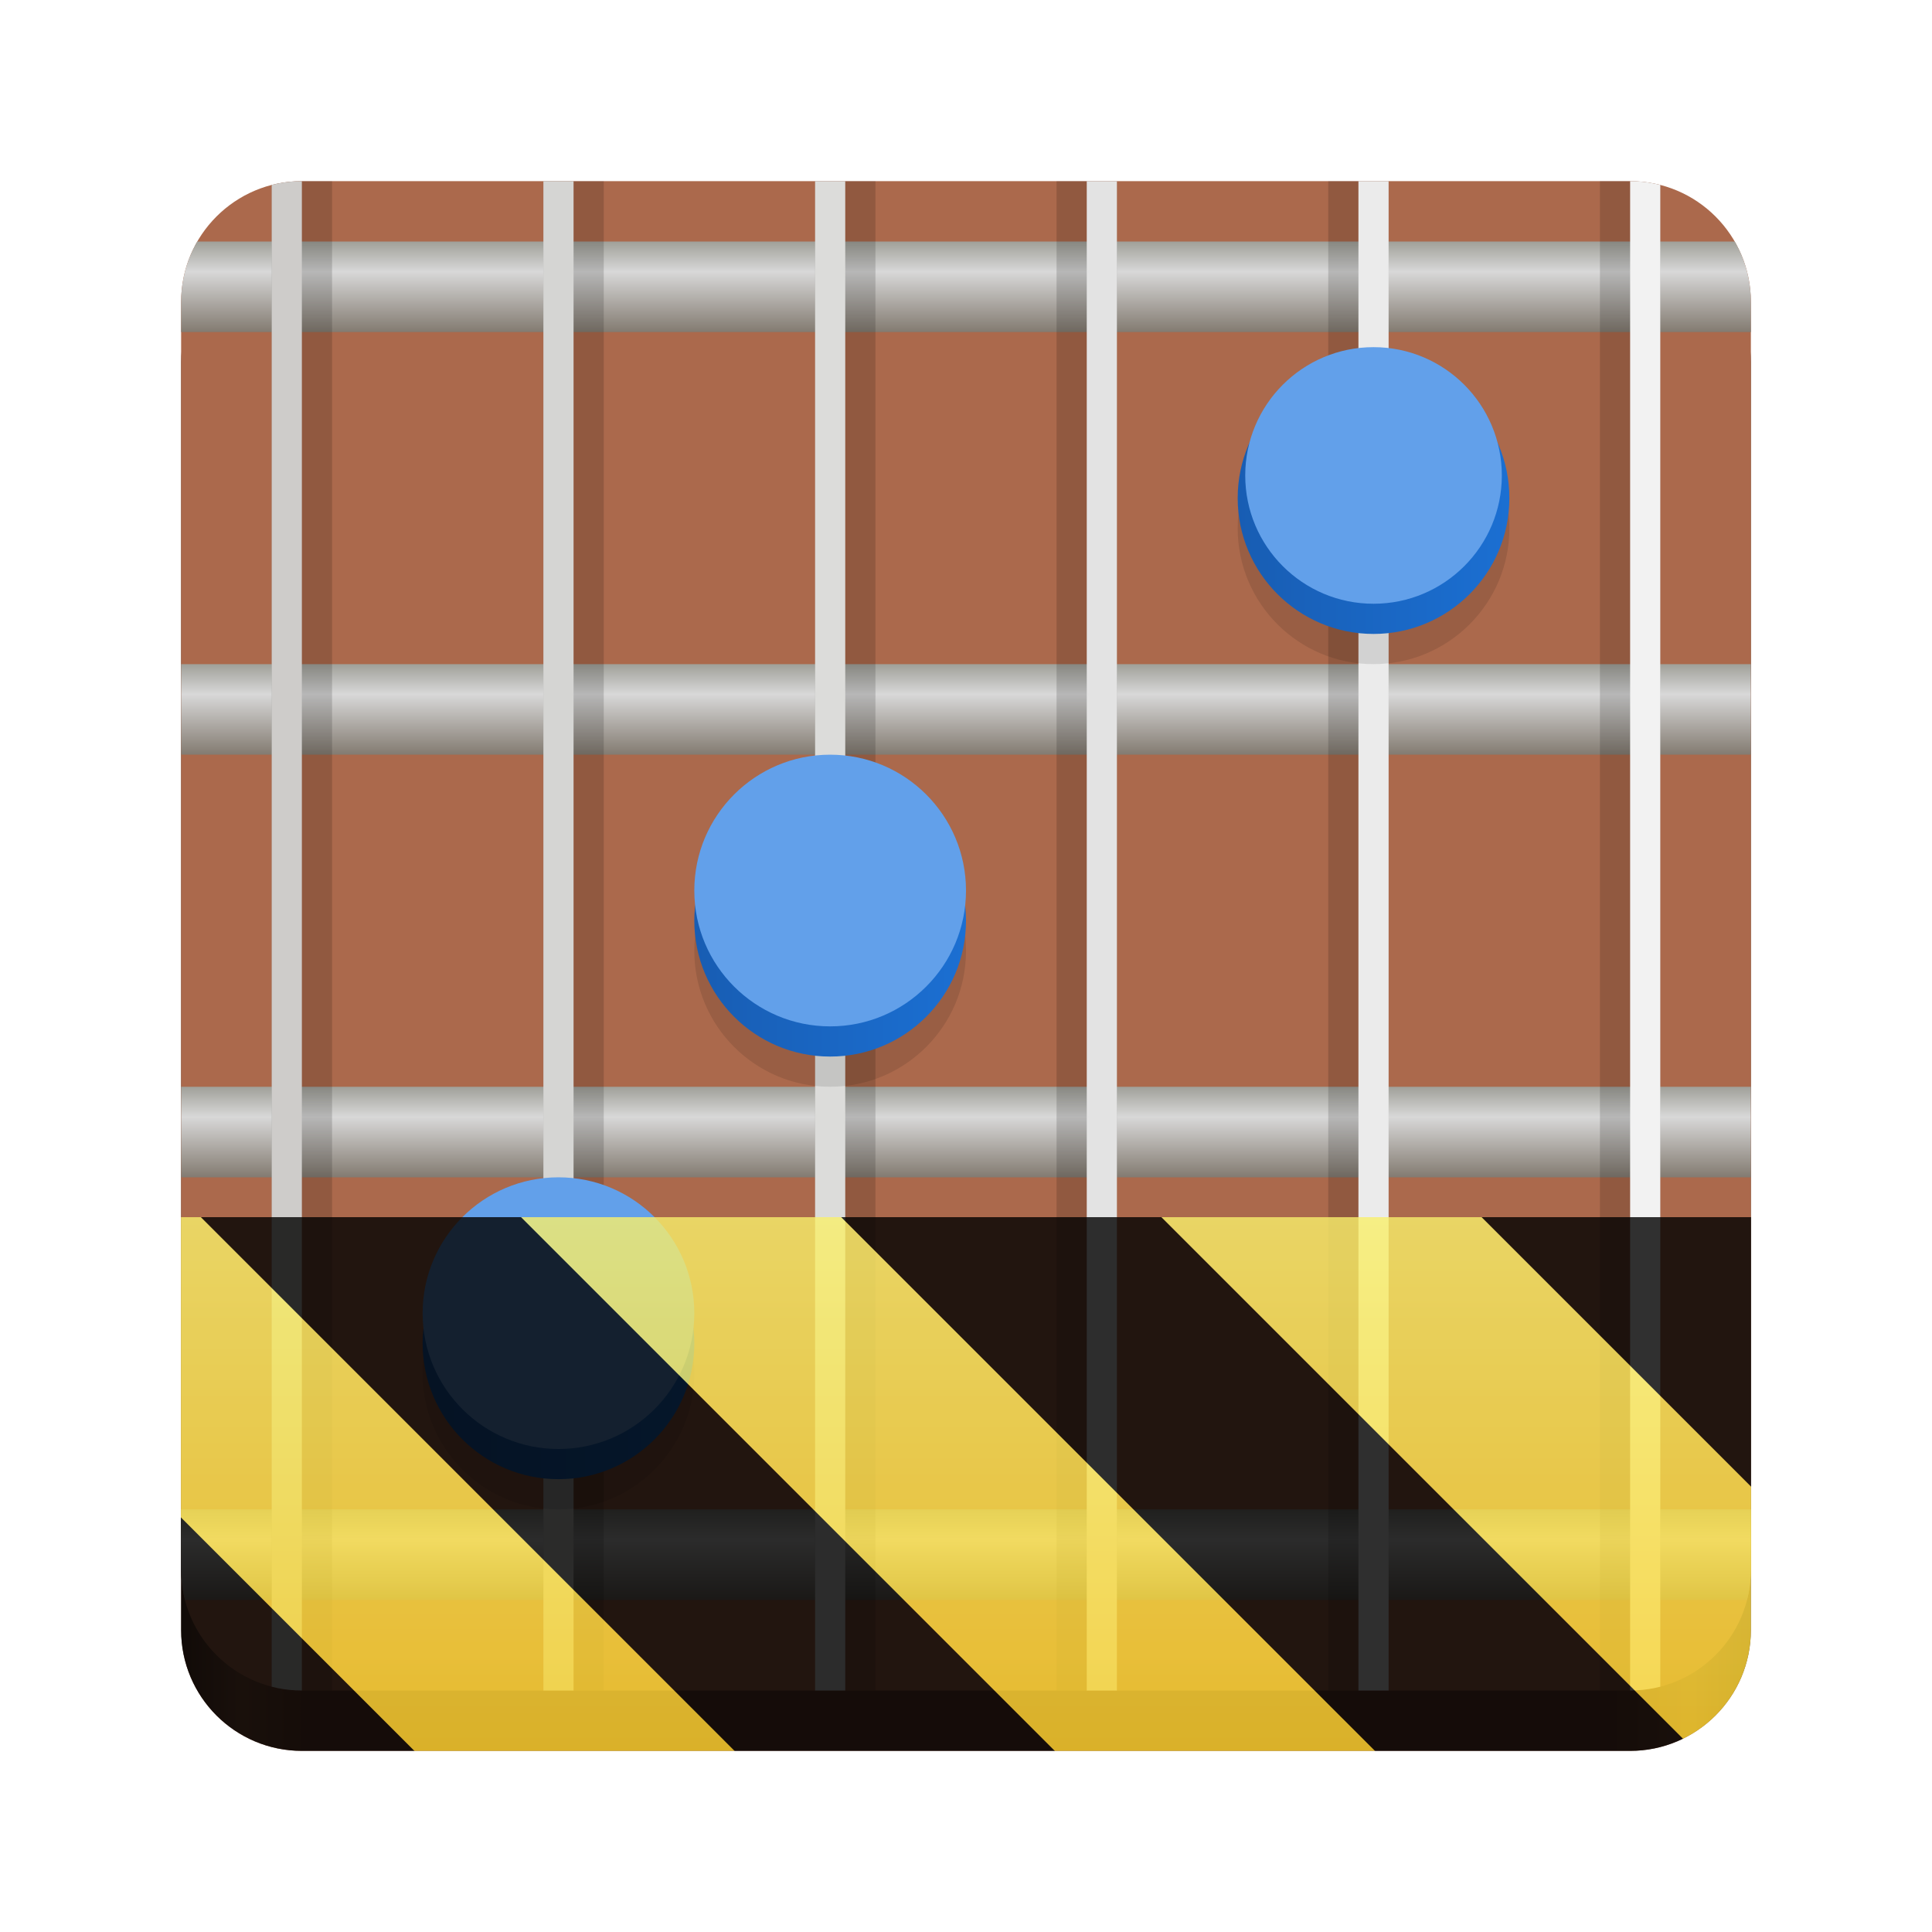
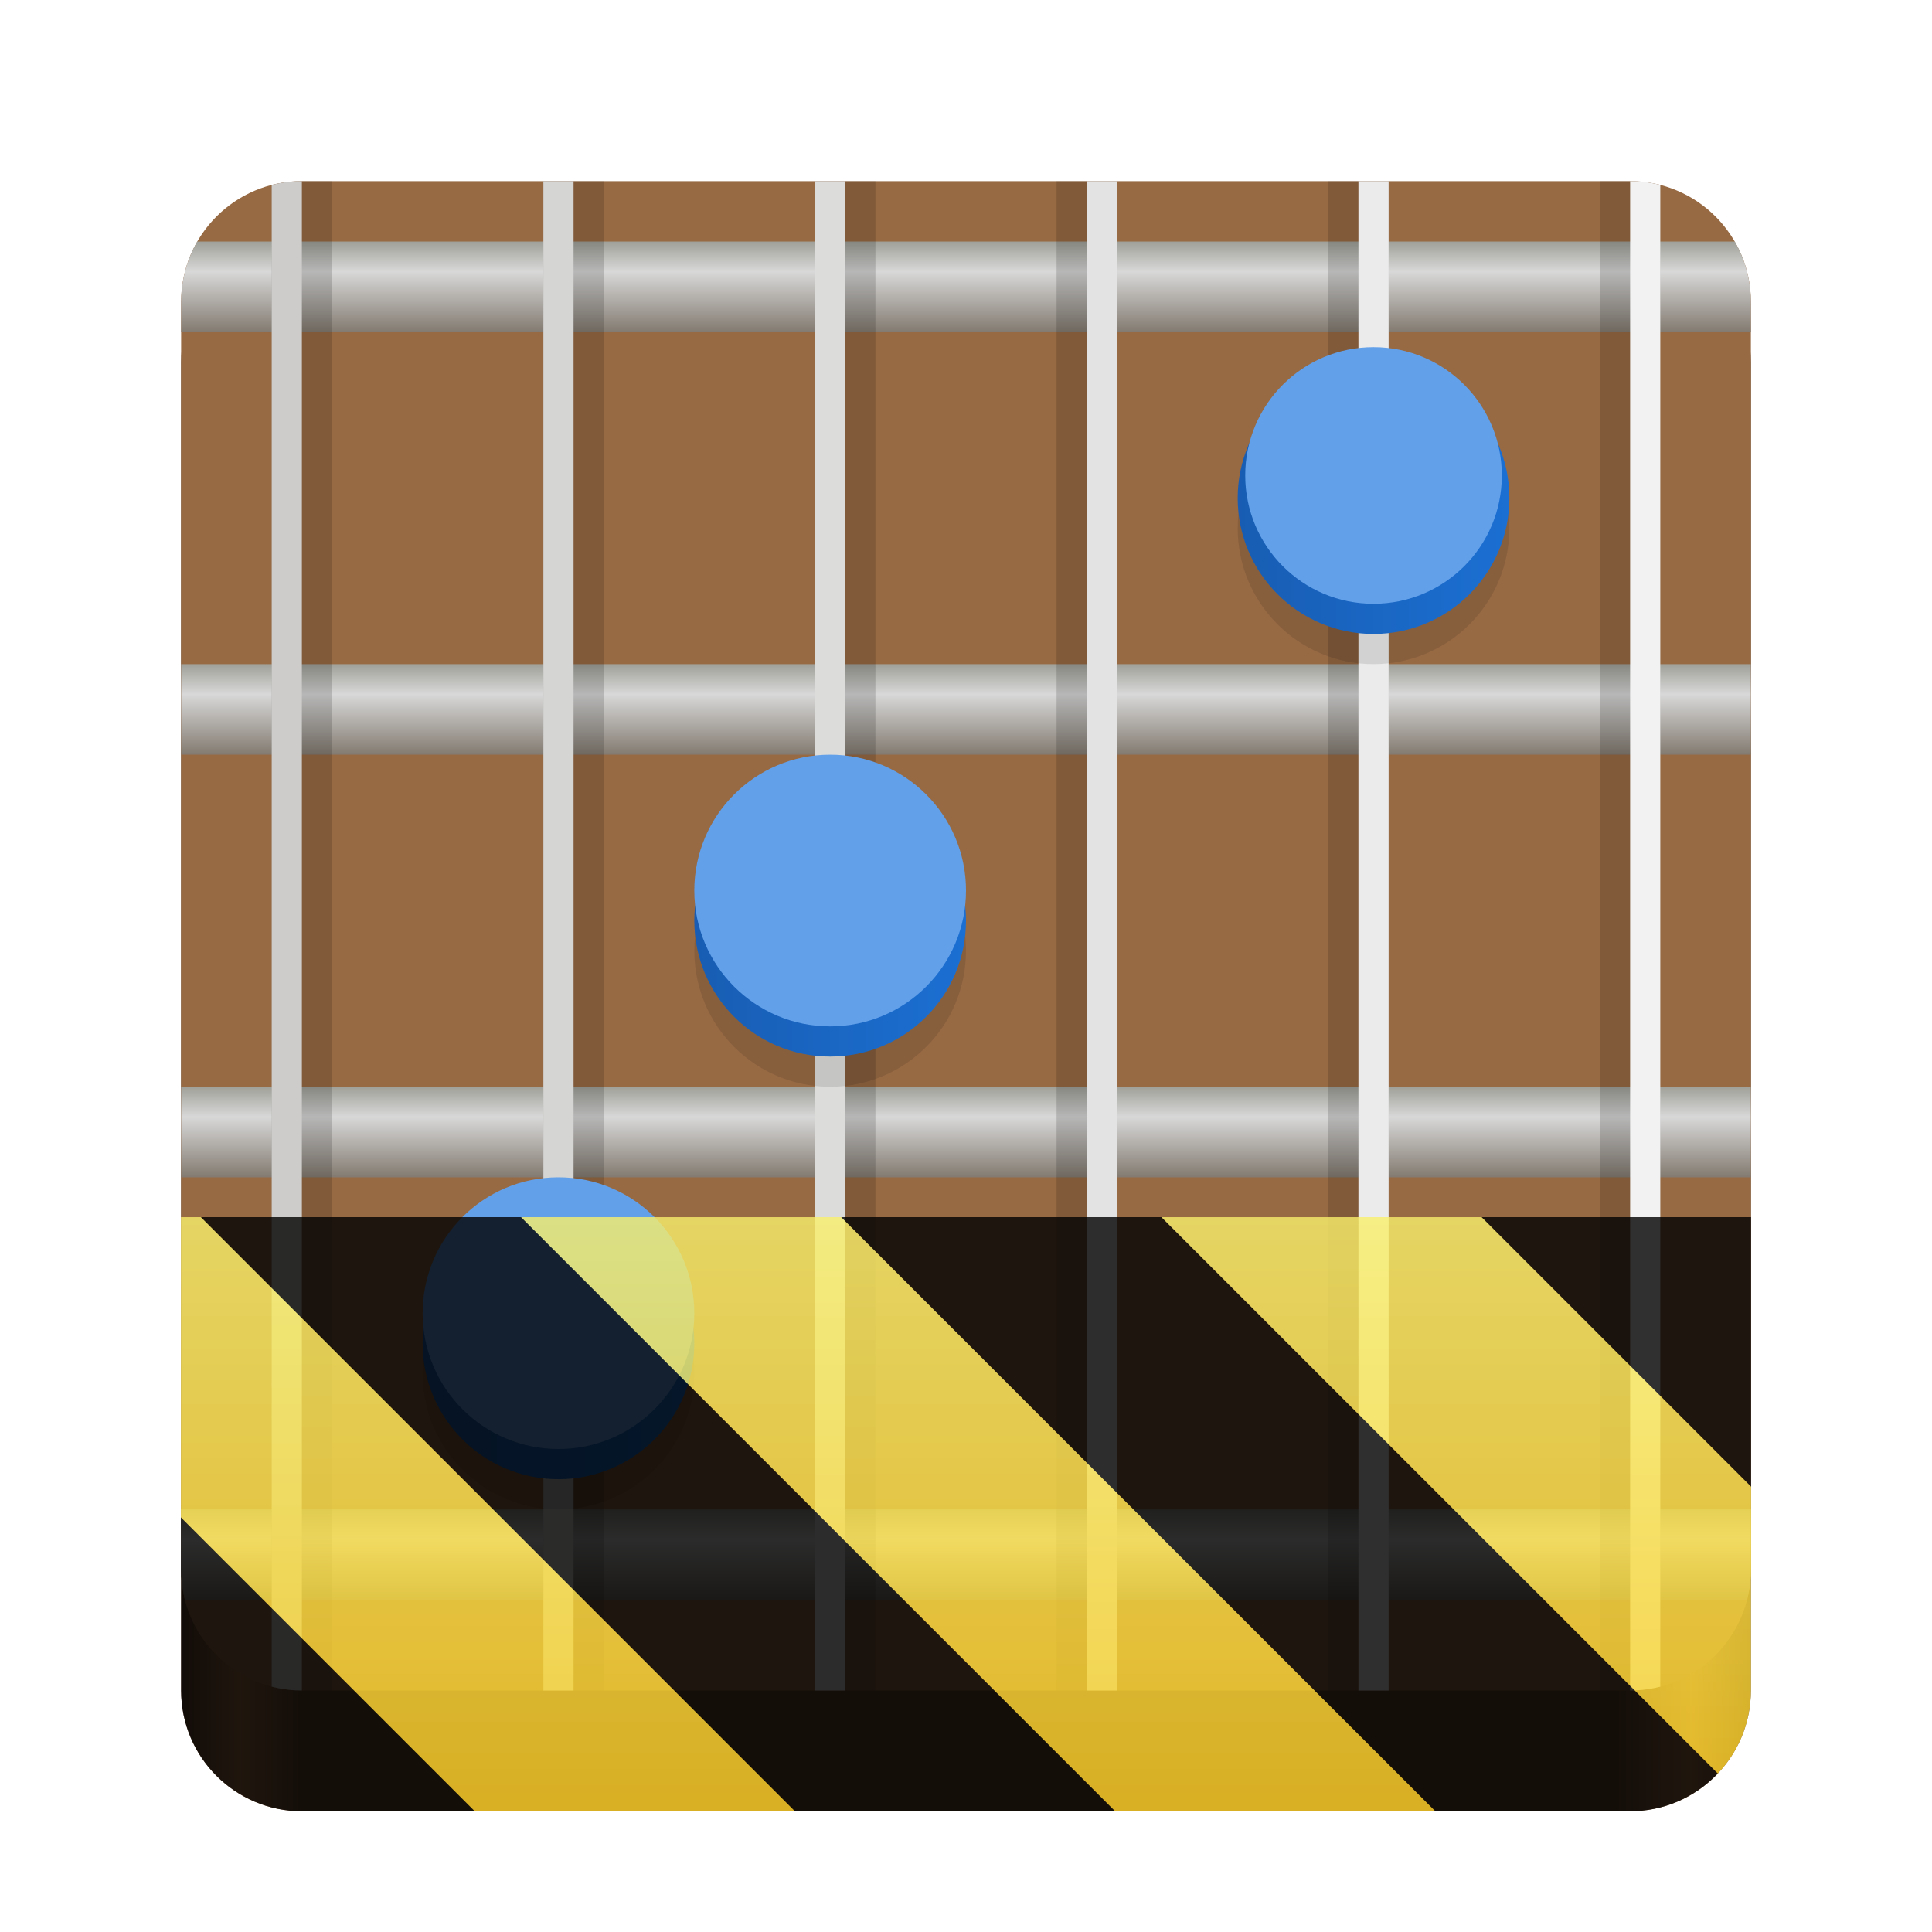
<svg xmlns="http://www.w3.org/2000/svg" xmlns:xlink="http://www.w3.org/1999/xlink" height="128px" viewBox="0 0 128 128" width="128px">
-   <linearGradient id="a" gradientUnits="userSpaceOnUse" x1="12" x2="116" y1="100" y2="100">
-     <stop offset="0" stop-color="#553526" />
-     <stop offset="0.038" stop-color="#7e5039" />
-     <stop offset="0.077" stop-color="#6b3e2b" />
-     <stop offset="0.913" stop-color="#6b3e2b" />
-     <stop offset="0.962" stop-color="#7e5039" />
-     <stop offset="1" stop-color="#553526" />
+   <filter id="a" height="100%" width="100%" x="0%" y="0%">
+     <feColorMatrix color-interpolation-filters="sRGB" values="0 0 0 0 1 0 0 0 0 1 0 0 0 0 1 0 0 0 1 0" />
+   </filter>
+   <linearGradient id="b" gradientTransform="matrix(1 0 0 1.04 0 -179.52)" gradientUnits="userSpaceOnUse" x1="12" x2="116" y1="272" y2="272">
+     <stop offset="0" stop-color="#583b26" />
+     <stop offset="0.038" stop-color="#9c6c44" />
+     <stop offset="0.077" stop-color="#63452c" />
+     <stop offset="0.913" stop-color="#63452c" />
+     <stop offset="0.962" stop-color="#9c6c44" />
+     <stop offset="1" stop-color="#583b26" />
  </linearGradient>
-   <clipPath id="b">
+   <clipPath id="c">
    <path d="m 12 16 h 104 v 6 h -104 z m 0 0" />
  </clipPath>
-   <clipPath id="c">
-     <path d="m 20 12 h 88 c 4.418 0 8 3.582 8 8 v 84 c 0 4.418 -3.582 8 -8 8 h -88 c -4.418 0 -8 -3.582 -8 -8 v -84 c 0 -4.418 3.582 -8 8 -8 z m 0 0" />
-   </clipPath>
-   <linearGradient id="d" gradientUnits="userSpaceOnUse">
+   <clipPath id="d">
+     <path d="m 20 12 h 88 c 4.418 0 8 3.582 8 8 v 84 c 0 4.418 -3.582 8 -8 8 h -88 c -4.418 0 -8 -3.582 -8 -8 v -84 c 0 -4.418 3.582 -8 8 -8 z m 0 0" />
+   </clipPath>
+   <linearGradient id="e" gradientUnits="userSpaceOnUse">
    <stop offset="0" stop-color="#837b71" />
    <stop offset="0.667" stop-color="#d8d8d8" />
    <stop offset="1" stop-color="#a0a099" />
  </linearGradient>
-   <linearGradient id="e" gradientTransform="matrix(1 0 0 1.5 0 -269)" x1="64" x2="64" xlink:href="#d" y1="194" y2="190" />
-   <clipPath id="f">
+   <linearGradient id="f" gradientTransform="matrix(1 0 0 1.5 0 -269)" x1="64" x2="64" xlink:href="#e" y1="194" y2="190" />
+   <clipPath id="g">
    <path d="m 12 44 h 104 v 6 h -104 z m 0 0" />
  </clipPath>
-   <clipPath id="g">
-     <path d="m 20 12 h 88 c 4.418 0 8 3.582 8 8 v 84 c 0 4.418 -3.582 8 -8 8 h -88 c -4.418 0 -8 -3.582 -8 -8 v -84 c 0 -4.418 3.582 -8 8 -8 z m 0 0" />
-   </clipPath>
-   <linearGradient id="h" gradientTransform="matrix(1 0 0 1.5 0 -283)" x1="64" x2="64" xlink:href="#d" y1="222" y2="218" />
-   <clipPath id="i">
+   <clipPath id="h">
+     <path d="m 20 12 h 88 c 4.418 0 8 3.582 8 8 v 84 c 0 4.418 -3.582 8 -8 8 h -88 c -4.418 0 -8 -3.582 -8 -8 v -84 c 0 -4.418 3.582 -8 8 -8 z m 0 0" />
+   </clipPath>
+   <linearGradient id="i" gradientTransform="matrix(1 0 0 1.5 0 -283)" x1="64" x2="64" xlink:href="#e" y1="222" y2="218" />
+   <clipPath id="j">
    <path d="m 12 72 h 104 v 6 h -104 z m 0 0" />
  </clipPath>
-   <clipPath id="j">
-     <path d="m 20 12 h 88 c 4.418 0 8 3.582 8 8 v 84 c 0 4.418 -3.582 8 -8 8 h -88 c -4.418 0 -8 -3.582 -8 -8 v -84 c 0 -4.418 3.582 -8 8 -8 z m 0 0" />
-   </clipPath>
-   <linearGradient id="k" gradientTransform="matrix(1 0 0 1.5 0 -297)" x1="64" x2="64" xlink:href="#d" y1="250" y2="246" />
-   <clipPath id="l">
+   <clipPath id="k">
+     <path d="m 20 12 h 88 c 4.418 0 8 3.582 8 8 v 84 c 0 4.418 -3.582 8 -8 8 h -88 c -4.418 0 -8 -3.582 -8 -8 v -84 c 0 -4.418 3.582 -8 8 -8 z m 0 0" />
+   </clipPath>
+   <linearGradient id="l" gradientTransform="matrix(1 0 0 1.5 0 -297)" x1="64" x2="64" xlink:href="#e" y1="250" y2="246" />
+   <clipPath id="m">
    <path d="m 12 100 h 104 v 6 h -104 z m 0 0" />
  </clipPath>
-   <clipPath id="m">
-     <path d="m 20 12 h 88 c 4.418 0 8 3.582 8 8 v 84 c 0 4.418 -3.582 8 -8 8 h -88 c -4.418 0 -8 -3.582 -8 -8 v -84 c 0 -4.418 3.582 -8 8 -8 z m 0 0" />
-   </clipPath>
-   <linearGradient id="n" gradientTransform="matrix(1 0 0 1.5 0 -311)" x1="64" x2="64" xlink:href="#d" y1="278" y2="274" />
-   <clipPath id="o">
+   <clipPath id="n">
+     <path d="m 20 12 h 88 c 4.418 0 8 3.582 8 8 v 84 c 0 4.418 -3.582 8 -8 8 h -88 c -4.418 0 -8 -3.582 -8 -8 v -84 c 0 -4.418 3.582 -8 8 -8 z m 0 0" />
+   </clipPath>
+   <linearGradient id="o" gradientTransform="matrix(1 0 0 1.5 0 -311)" x1="64" x2="64" xlink:href="#e" y1="278" y2="274" />
+   <clipPath id="p">
    <path d="m 54 12 h 4 v 100 h -4 z m 0 0" />
  </clipPath>
-   <clipPath id="p">
-     <path d="m 20 12 h 88 c 4.418 0 8 3.582 8 8 v 84 c 0 4.418 -3.582 8 -8 8 h -88 c -4.418 0 -8 -3.582 -8 -8 v -84 c 0 -4.418 3.582 -8 8 -8 z m 0 0" />
-   </clipPath>
  <clipPath id="q">
+     <path d="m 20 12 h 88 c 4.418 0 8 3.582 8 8 v 84 c 0 4.418 -3.582 8 -8 8 h -88 c -4.418 0 -8 -3.582 -8 -8 v -84 c 0 -4.418 3.582 -8 8 -8 z m 0 0" />
+   </clipPath>
+   <clipPath id="r">
    <path d="m 18 12 h 4 v 100 h -4 z m 0 0" />
  </clipPath>
-   <clipPath id="r">
-     <path d="m 20 12 h 88 c 4.418 0 8 3.582 8 8 v 84 c 0 4.418 -3.582 8 -8 8 h -88 c -4.418 0 -8 -3.582 -8 -8 v -84 c 0 -4.418 3.582 -8 8 -8 z m 0 0" />
-   </clipPath>
  <clipPath id="s">
+     <path d="m 20 12 h 88 c 4.418 0 8 3.582 8 8 v 84 c 0 4.418 -3.582 8 -8 8 h -88 c -4.418 0 -8 -3.582 -8 -8 v -84 c 0 -4.418 3.582 -8 8 -8 z m 0 0" />
+   </clipPath>
+   <clipPath id="t">
    <path d="m 18 12 h 2 v 100 h -2 z m 0 0" />
  </clipPath>
-   <clipPath id="t">
-     <path d="m 20 12 h 88 c 4.418 0 8 3.582 8 8 v 84 c 0 4.418 -3.582 8 -8 8 h -88 c -4.418 0 -8 -3.582 -8 -8 v -84 c 0 -4.418 3.582 -8 8 -8 z m 0 0" />
-   </clipPath>
  <clipPath id="u">
+     <path d="m 20 12 h 88 c 4.418 0 8 3.582 8 8 v 84 c 0 4.418 -3.582 8 -8 8 h -88 c -4.418 0 -8 -3.582 -8 -8 v -84 c 0 -4.418 3.582 -8 8 -8 z m 0 0" />
+   </clipPath>
+   <clipPath id="v">
    <path d="m 106 12 h 4 v 100 h -4 z m 0 0" />
  </clipPath>
-   <clipPath id="v">
-     <path d="m 20 12 h 88 c 4.418 0 8 3.582 8 8 v 84 c 0 4.418 -3.582 8 -8 8 h -88 c -4.418 0 -8 -3.582 -8 -8 v -84 c 0 -4.418 3.582 -8 8 -8 z m 0 0" />
-   </clipPath>
  <clipPath id="w">
+     <path d="m 20 12 h 88 c 4.418 0 8 3.582 8 8 v 84 c 0 4.418 -3.582 8 -8 8 h -88 c -4.418 0 -8 -3.582 -8 -8 v -84 c 0 -4.418 3.582 -8 8 -8 z m 0 0" />
+   </clipPath>
+   <clipPath id="x">
    <path d="m 108 12 h 2 v 100 h -2 z m 0 0" />
  </clipPath>
-   <clipPath id="x">
-     <path d="m 20 12 h 88 c 4.418 0 8 3.582 8 8 v 84 c 0 4.418 -3.582 8 -8 8 h -88 c -4.418 0 -8 -3.582 -8 -8 v -84 c 0 -4.418 3.582 -8 8 -8 z m 0 0" />
-   </clipPath>
  <clipPath id="y">
+     <path d="m 20 12 h 88 c 4.418 0 8 3.582 8 8 v 84 c 0 4.418 -3.582 8 -8 8 h -88 c -4.418 0 -8 -3.582 -8 -8 v -84 c 0 -4.418 3.582 -8 8 -8 z m 0 0" />
+   </clipPath>
+   <clipPath id="z">
    <path d="m 88 12 h 4 v 100 h -4 z m 0 0" />
  </clipPath>
-   <clipPath id="z">
-     <path d="m 20 12 h 88 c 4.418 0 8 3.582 8 8 v 84 c 0 4.418 -3.582 8 -8 8 h -88 c -4.418 0 -8 -3.582 -8 -8 v -84 c 0 -4.418 3.582 -8 8 -8 z m 0 0" />
-   </clipPath>
  <clipPath id="A">
+     <path d="m 20 12 h 88 c 4.418 0 8 3.582 8 8 v 84 c 0 4.418 -3.582 8 -8 8 h -88 c -4.418 0 -8 -3.582 -8 -8 v -84 c 0 -4.418 3.582 -8 8 -8 z m 0 0" />
+   </clipPath>
+   <clipPath id="B">
    <path d="m 90 12 h 2 v 100 h -2 z m 0 0" />
  </clipPath>
-   <clipPath id="B">
-     <path d="m 20 12 h 88 c 4.418 0 8 3.582 8 8 v 84 c 0 4.418 -3.582 8 -8 8 h -88 c -4.418 0 -8 -3.582 -8 -8 v -84 c 0 -4.418 3.582 -8 8 -8 z m 0 0" />
-   </clipPath>
  <clipPath id="C">
+     <path d="m 20 12 h 88 c 4.418 0 8 3.582 8 8 v 84 c 0 4.418 -3.582 8 -8 8 h -88 c -4.418 0 -8 -3.582 -8 -8 v -84 c 0 -4.418 3.582 -8 8 -8 z m 0 0" />
+   </clipPath>
+   <clipPath id="D">
    <path d="m 70 12 h 4 v 100 h -4 z m 0 0" />
  </clipPath>
-   <clipPath id="D">
-     <path d="m 20 12 h 88 c 4.418 0 8 3.582 8 8 v 84 c 0 4.418 -3.582 8 -8 8 h -88 c -4.418 0 -8 -3.582 -8 -8 v -84 c 0 -4.418 3.582 -8 8 -8 z m 0 0" />
-   </clipPath>
  <clipPath id="E">
+     <path d="m 20 12 h 88 c 4.418 0 8 3.582 8 8 v 84 c 0 4.418 -3.582 8 -8 8 h -88 c -4.418 0 -8 -3.582 -8 -8 v -84 c 0 -4.418 3.582 -8 8 -8 z m 0 0" />
+   </clipPath>
+   <clipPath id="F">
    <path d="m 72 12 h 2 v 100 h -2 z m 0 0" />
  </clipPath>
-   <clipPath id="F">
-     <path d="m 20 12 h 88 c 4.418 0 8 3.582 8 8 v 84 c 0 4.418 -3.582 8 -8 8 h -88 c -4.418 0 -8 -3.582 -8 -8 v -84 c 0 -4.418 3.582 -8 8 -8 z m 0 0" />
-   </clipPath>
  <clipPath id="G">
+     <path d="m 20 12 h 88 c 4.418 0 8 3.582 8 8 v 84 c 0 4.418 -3.582 8 -8 8 h -88 c -4.418 0 -8 -3.582 -8 -8 v -84 c 0 -4.418 3.582 -8 8 -8 z m 0 0" />
+   </clipPath>
+   <clipPath id="H">
    <path d="m 54 12 h 2 v 100 h -2 z m 0 0" />
  </clipPath>
-   <clipPath id="H">
-     <path d="m 20 12 h 88 c 4.418 0 8 3.582 8 8 v 84 c 0 4.418 -3.582 8 -8 8 h -88 c -4.418 0 -8 -3.582 -8 -8 v -84 c 0 -4.418 3.582 -8 8 -8 z m 0 0" />
-   </clipPath>
  <clipPath id="I">
+     <path d="m 20 12 h 88 c 4.418 0 8 3.582 8 8 v 84 c 0 4.418 -3.582 8 -8 8 h -88 c -4.418 0 -8 -3.582 -8 -8 v -84 c 0 -4.418 3.582 -8 8 -8 z m 0 0" />
+   </clipPath>
+   <clipPath id="J">
    <path d="m 36 12 h 4 v 100 h -4 z m 0 0" />
  </clipPath>
-   <clipPath id="J">
-     <path d="m 20 12 h 88 c 4.418 0 8 3.582 8 8 v 84 c 0 4.418 -3.582 8 -8 8 h -88 c -4.418 0 -8 -3.582 -8 -8 v -84 c 0 -4.418 3.582 -8 8 -8 z m 0 0" />
-   </clipPath>
  <clipPath id="K">
+     <path d="m 20 12 h 88 c 4.418 0 8 3.582 8 8 v 84 c 0 4.418 -3.582 8 -8 8 h -88 c -4.418 0 -8 -3.582 -8 -8 v -84 c 0 -4.418 3.582 -8 8 -8 z m 0 0" />
+   </clipPath>
+   <clipPath id="L">
    <path d="m 36 12 h 2 v 100 h -2 z m 0 0" />
  </clipPath>
-   <clipPath id="L">
-     <path d="m 20 12 h 88 c 4.418 0 8 3.582 8 8 v 84 c 0 4.418 -3.582 8 -8 8 h -88 c -4.418 0 -8 -3.582 -8 -8 v -84 c 0 -4.418 3.582 -8 8 -8 z m 0 0" />
-   </clipPath>
-   <linearGradient id="M" gradientUnits="userSpaceOnUse">
+   <clipPath id="M">
+     <path d="m 20 12 h 88 c 4.418 0 8 3.582 8 8 v 84 c 0 4.418 -3.582 8 -8 8 h -88 c -4.418 0 -8 -3.582 -8 -8 v -84 c 0 -4.418 3.582 -8 8 -8 z m 0 0" />
+   </clipPath>
+   <linearGradient id="N" gradientUnits="userSpaceOnUse">
    <stop offset="0" stop-color="#185db3" />
    <stop offset="1" stop-color="#1b6fd2" />
  </linearGradient>
-   <linearGradient id="N" x1="28" x2="46" xlink:href="#M" y1="89" y2="89" />
-   <linearGradient id="O" x1="46" x2="64" xlink:href="#M" y1="61" y2="61" />
-   <linearGradient id="P" x1="82" x2="100" xlink:href="#M" y1="33" y2="33" />
-   <clipPath id="Q">
+   <linearGradient id="O" x1="28" x2="46" xlink:href="#N" y1="89" y2="89" />
+   <linearGradient id="P" x1="46" x2="64" xlink:href="#N" y1="61" y2="61" />
+   <linearGradient id="Q" x1="82" x2="100" xlink:href="#N" y1="33" y2="33" />
+   <clipPath id="R">
    <path d="m 12 16 h 104 v 6 h -104 z m 0 0" />
  </clipPath>
-   <clipPath id="R">
-     <path d="m 20 12 h 88 c 4.418 0 8 3.582 8 8 v 84 c 0 4.418 -3.582 8 -8 8 h -88 c -4.418 0 -8 -3.582 -8 -8 v -84 c 0 -4.418 3.582 -8 8 -8 z m 0 0" />
-   </clipPath>
  <clipPath id="S">
+     <path d="m 20 12 h 88 c 4.418 0 8 3.582 8 8 v 84 c 0 4.418 -3.582 8 -8 8 h -88 c -4.418 0 -8 -3.582 -8 -8 v -84 c 0 -4.418 3.582 -8 8 -8 z m 0 0" />
+   </clipPath>
+   <clipPath id="T">
    <path d="m 12 44 h 104 v 6 h -104 z m 0 0" />
  </clipPath>
-   <clipPath id="T">
-     <path d="m 20 12 h 88 c 4.418 0 8 3.582 8 8 v 84 c 0 4.418 -3.582 8 -8 8 h -88 c -4.418 0 -8 -3.582 -8 -8 v -84 c 0 -4.418 3.582 -8 8 -8 z m 0 0" />
-   </clipPath>
  <clipPath id="U">
+     <path d="m 20 12 h 88 c 4.418 0 8 3.582 8 8 v 84 c 0 4.418 -3.582 8 -8 8 h -88 c -4.418 0 -8 -3.582 -8 -8 v -84 c 0 -4.418 3.582 -8 8 -8 z m 0 0" />
+   </clipPath>
+   <clipPath id="V">
    <path d="m 12 72 h 104 v 6 h -104 z m 0 0" />
  </clipPath>
-   <clipPath id="V">
-     <path d="m 20 12 h 88 c 4.418 0 8 3.582 8 8 v 84 c 0 4.418 -3.582 8 -8 8 h -88 c -4.418 0 -8 -3.582 -8 -8 v -84 c 0 -4.418 3.582 -8 8 -8 z m 0 0" />
-   </clipPath>
  <clipPath id="W">
+     <path d="m 20 12 h 88 c 4.418 0 8 3.582 8 8 v 84 c 0 4.418 -3.582 8 -8 8 h -88 c -4.418 0 -8 -3.582 -8 -8 v -84 c 0 -4.418 3.582 -8 8 -8 z m 0 0" />
+   </clipPath>
+   <clipPath id="X">
    <path d="m 12 100 h 104 v 6 h -104 z m 0 0" />
  </clipPath>
-   <clipPath id="X">
-     <path d="m 20 12 h 88 c 4.418 0 8 3.582 8 8 v 84 c 0 4.418 -3.582 8 -8 8 h -88 c -4.418 0 -8 -3.582 -8 -8 v -84 c 0 -4.418 3.582 -8 8 -8 z m 0 0" />
-   </clipPath>
  <clipPath id="Y">
+     <path d="m 20 12 h 88 c 4.418 0 8 3.582 8 8 v 84 c 0 4.418 -3.582 8 -8 8 h -88 c -4.418 0 -8 -3.582 -8 -8 v -84 c 0 -4.418 3.582 -8 8 -8 z m 0 0" />
+   </clipPath>
+   <clipPath id="Z">
    <path d="m 54 12 h 4 v 100 h -4 z m 0 0" />
  </clipPath>
-   <clipPath id="Z">
-     <path d="m 20 12 h 88 c 4.418 0 8 3.582 8 8 v 84 c 0 4.418 -3.582 8 -8 8 h -88 c -4.418 0 -8 -3.582 -8 -8 v -84 c 0 -4.418 3.582 -8 8 -8 z m 0 0" />
-   </clipPath>
  <clipPath id="aa">
+     <path d="m 20 12 h 88 c 4.418 0 8 3.582 8 8 v 84 c 0 4.418 -3.582 8 -8 8 h -88 c -4.418 0 -8 -3.582 -8 -8 v -84 c 0 -4.418 3.582 -8 8 -8 z m 0 0" />
+   </clipPath>
+   <clipPath id="ab">
    <path d="m 18 12 h 4 v 100 h -4 z m 0 0" />
  </clipPath>
-   <clipPath id="ab">
-     <path d="m 20 12 h 88 c 4.418 0 8 3.582 8 8 v 84 c 0 4.418 -3.582 8 -8 8 h -88 c -4.418 0 -8 -3.582 -8 -8 v -84 c 0 -4.418 3.582 -8 8 -8 z m 0 0" />
-   </clipPath>
  <clipPath id="ac">
+     <path d="m 20 12 h 88 c 4.418 0 8 3.582 8 8 v 84 c 0 4.418 -3.582 8 -8 8 h -88 c -4.418 0 -8 -3.582 -8 -8 v -84 c 0 -4.418 3.582 -8 8 -8 z m 0 0" />
+   </clipPath>
+   <clipPath id="ad">
    <path d="m 18 12 h 2 v 100 h -2 z m 0 0" />
  </clipPath>
-   <clipPath id="ad">
-     <path d="m 20 12 h 88 c 4.418 0 8 3.582 8 8 v 84 c 0 4.418 -3.582 8 -8 8 h -88 c -4.418 0 -8 -3.582 -8 -8 v -84 c 0 -4.418 3.582 -8 8 -8 z m 0 0" />
-   </clipPath>
  <clipPath id="ae">
+     <path d="m 20 12 h 88 c 4.418 0 8 3.582 8 8 v 84 c 0 4.418 -3.582 8 -8 8 h -88 c -4.418 0 -8 -3.582 -8 -8 v -84 c 0 -4.418 3.582 -8 8 -8 z m 0 0" />
+   </clipPath>
+   <clipPath id="af">
    <path d="m 106 12 h 4 v 100 h -4 z m 0 0" />
  </clipPath>
-   <clipPath id="af">
-     <path d="m 20 12 h 88 c 4.418 0 8 3.582 8 8 v 84 c 0 4.418 -3.582 8 -8 8 h -88 c -4.418 0 -8 -3.582 -8 -8 v -84 c 0 -4.418 3.582 -8 8 -8 z m 0 0" />
-   </clipPath>
  <clipPath id="ag">
+     <path d="m 20 12 h 88 c 4.418 0 8 3.582 8 8 v 84 c 0 4.418 -3.582 8 -8 8 h -88 c -4.418 0 -8 -3.582 -8 -8 v -84 c 0 -4.418 3.582 -8 8 -8 z m 0 0" />
+   </clipPath>
+   <clipPath id="ah">
    <path d="m 108 12 h 2 v 100 h -2 z m 0 0" />
  </clipPath>
-   <clipPath id="ah">
-     <path d="m 20 12 h 88 c 4.418 0 8 3.582 8 8 v 84 c 0 4.418 -3.582 8 -8 8 h -88 c -4.418 0 -8 -3.582 -8 -8 v -84 c 0 -4.418 3.582 -8 8 -8 z m 0 0" />
-   </clipPath>
  <clipPath id="ai">
+     <path d="m 20 12 h 88 c 4.418 0 8 3.582 8 8 v 84 c 0 4.418 -3.582 8 -8 8 h -88 c -4.418 0 -8 -3.582 -8 -8 v -84 c 0 -4.418 3.582 -8 8 -8 z m 0 0" />
+   </clipPath>
+   <clipPath id="aj">
    <path d="m 88 12 h 4 v 100 h -4 z m 0 0" />
  </clipPath>
-   <clipPath id="aj">
-     <path d="m 20 12 h 88 c 4.418 0 8 3.582 8 8 v 84 c 0 4.418 -3.582 8 -8 8 h -88 c -4.418 0 -8 -3.582 -8 -8 v -84 c 0 -4.418 3.582 -8 8 -8 z m 0 0" />
-   </clipPath>
  <clipPath id="ak">
+     <path d="m 20 12 h 88 c 4.418 0 8 3.582 8 8 v 84 c 0 4.418 -3.582 8 -8 8 h -88 c -4.418 0 -8 -3.582 -8 -8 v -84 c 0 -4.418 3.582 -8 8 -8 z m 0 0" />
+   </clipPath>
+   <clipPath id="al">
    <path d="m 90 12 h 2 v 100 h -2 z m 0 0" />
  </clipPath>
-   <clipPath id="al">
-     <path d="m 20 12 h 88 c 4.418 0 8 3.582 8 8 v 84 c 0 4.418 -3.582 8 -8 8 h -88 c -4.418 0 -8 -3.582 -8 -8 v -84 c 0 -4.418 3.582 -8 8 -8 z m 0 0" />
-   </clipPath>
  <clipPath id="am">
+     <path d="m 20 12 h 88 c 4.418 0 8 3.582 8 8 v 84 c 0 4.418 -3.582 8 -8 8 h -88 c -4.418 0 -8 -3.582 -8 -8 v -84 c 0 -4.418 3.582 -8 8 -8 z m 0 0" />
+   </clipPath>
+   <clipPath id="an">
    <path d="m 70 12 h 4 v 100 h -4 z m 0 0" />
  </clipPath>
-   <clipPath id="an">
-     <path d="m 20 12 h 88 c 4.418 0 8 3.582 8 8 v 84 c 0 4.418 -3.582 8 -8 8 h -88 c -4.418 0 -8 -3.582 -8 -8 v -84 c 0 -4.418 3.582 -8 8 -8 z m 0 0" />
-   </clipPath>
  <clipPath id="ao">
+     <path d="m 20 12 h 88 c 4.418 0 8 3.582 8 8 v 84 c 0 4.418 -3.582 8 -8 8 h -88 c -4.418 0 -8 -3.582 -8 -8 v -84 c 0 -4.418 3.582 -8 8 -8 z m 0 0" />
+   </clipPath>
+   <clipPath id="ap">
    <path d="m 72 12 h 2 v 100 h -2 z m 0 0" />
  </clipPath>
-   <clipPath id="ap">
-     <path d="m 20 12 h 88 c 4.418 0 8 3.582 8 8 v 84 c 0 4.418 -3.582 8 -8 8 h -88 c -4.418 0 -8 -3.582 -8 -8 v -84 c 0 -4.418 3.582 -8 8 -8 z m 0 0" />
-   </clipPath>
  <clipPath id="aq">
+     <path d="m 20 12 h 88 c 4.418 0 8 3.582 8 8 v 84 c 0 4.418 -3.582 8 -8 8 h -88 c -4.418 0 -8 -3.582 -8 -8 v -84 c 0 -4.418 3.582 -8 8 -8 z m 0 0" />
+   </clipPath>
+   <clipPath id="ar">
    <path d="m 54 12 h 2 v 100 h -2 z m 0 0" />
  </clipPath>
-   <clipPath id="ar">
-     <path d="m 20 12 h 88 c 4.418 0 8 3.582 8 8 v 84 c 0 4.418 -3.582 8 -8 8 h -88 c -4.418 0 -8 -3.582 -8 -8 v -84 c 0 -4.418 3.582 -8 8 -8 z m 0 0" />
-   </clipPath>
  <clipPath id="as">
+     <path d="m 20 12 h 88 c 4.418 0 8 3.582 8 8 v 84 c 0 4.418 -3.582 8 -8 8 h -88 c -4.418 0 -8 -3.582 -8 -8 v -84 c 0 -4.418 3.582 -8 8 -8 z m 0 0" />
+   </clipPath>
+   <clipPath id="at">
    <path d="m 36 12 h 4 v 100 h -4 z m 0 0" />
  </clipPath>
-   <clipPath id="at">
-     <path d="m 20 12 h 88 c 4.418 0 8 3.582 8 8 v 84 c 0 4.418 -3.582 8 -8 8 h -88 c -4.418 0 -8 -3.582 -8 -8 v -84 c 0 -4.418 3.582 -8 8 -8 z m 0 0" />
-   </clipPath>
  <clipPath id="au">
+     <path d="m 20 12 h 88 c 4.418 0 8 3.582 8 8 v 84 c 0 4.418 -3.582 8 -8 8 h -88 c -4.418 0 -8 -3.582 -8 -8 v -84 c 0 -4.418 3.582 -8 8 -8 z m 0 0" />
+   </clipPath>
+   <clipPath id="av">
    <path d="m 36 12 h 2 v 100 h -2 z m 0 0" />
  </clipPath>
-   <clipPath id="av">
-     <path d="m 20 12 h 88 c 4.418 0 8 3.582 8 8 v 84 c 0 4.418 -3.582 8 -8 8 h -88 c -4.418 0 -8 -3.582 -8 -8 v -84 c 0 -4.418 3.582 -8 8 -8 z m 0 0" />
-   </clipPath>
  <clipPath id="aw">
-     <rect height="128" width="128" />
+     <path d="m 20 12 h 88 c 4.418 0 8 3.582 8 8 v 84 c 0 4.418 -3.582 8 -8 8 h -88 c -4.418 0 -8 -3.582 -8 -8 v -84 c 0 -4.418 3.582 -8 8 -8 z m 0 0" />
  </clipPath>
  <clipPath id="ax">
    <rect height="128" width="128" />
  </clipPath>
-   <filter id="ay" height="100%" width="100%" x="0%" y="0%">
-     <feColorMatrix in="SourceGraphic" type="matrix" values="0 0 0 0 1 0 0 0 0 1 0 0 0 0 1 0 0 0 1 0" />
-   </filter>
+   <clipPath id="ay">
+     <rect height="128" width="128" />
+   </clipPath>
  <mask id="az">
-     <g clip-path="url(#ax)" filter="url(#ay)">
-       <g clip-path="url(#aw)">
-         <path d="m 20 16 h 88 c 4.418 0 8 3.582 8 8 v 84 c 0 4.418 -3.582 8 -8 8 h -88 c -4.418 0 -8 -3.582 -8 -8 v -84 c 0 -4.418 3.582 -8 8 -8 z m 0 0" fill="url(#a)" />
-         <path d="m 20 12 h 88 c 4.418 0 8 3.582 8 8 v 84 c 0 4.418 -3.582 8 -8 8 h -88 c -4.418 0 -8 -3.582 -8 -8 v -84 c 0 -4.418 3.582 -8 8 -8 z m 0 0" fill="#ab694c" />
-         <g clip-path="url(#Q)">
+     <g filter="url(#a)">
+       <g clip-path="url(#ay)" filter="url(#a)">
+         <g clip-path="url(#ax)">
+           <path d="m 20 16 h 88 c 4.418 0 8 3.582 8 8 v 88 c 0 4.418 -3.582 8 -8 8 h -88 c -4.418 0 -8 -3.582 -8 -8 v -88 c 0 -4.418 3.582 -8 8 -8 z m 0 0" fill="url(#b)" />
+           <path d="m 20 12 h 88 c 4.418 0 8 3.582 8 8 v 84 c 0 4.418 -3.582 8 -8 8 h -88 c -4.418 0 -8 -3.582 -8 -8 v -84 c 0 -4.418 3.582 -8 8 -8 z m 0 0" fill="#986a44" />
          <g clip-path="url(#R)">
-             <path d="m 12 16 h 104 v 6 h -104 z m 0 0" fill="url(#e)" />
-           </g>
+             <g clip-path="url(#S)">
+               <path d="m 12 16 h 104 v 6 h -104 z m 0 0" fill="url(#f)" />
+             </g>
+           </g>
+           <g clip-path="url(#T)">
+             <g clip-path="url(#U)">
+               <path d="m 12 44 h 104 v 6 h -104 z m 0 0" fill="url(#i)" />
+             </g>
+           </g>
+           <g clip-path="url(#V)">
+             <g clip-path="url(#W)">
+               <path d="m 12 72 h 104 v 6 h -104 z m 0 0" fill="url(#l)" />
+             </g>
+           </g>
+           <g clip-path="url(#X)">
+             <g clip-path="url(#Y)">
+               <path d="m 12 100 h 104 v 6 h -104 z m 0 0" fill="url(#o)" />
+             </g>
+           </g>
+           <g clip-path="url(#Z)">
+             <g clip-path="url(#aa)">
+               <path d="m 54 12 h 4 v 100 h -4 z m 0 0" fill-opacity="0.153" />
+             </g>
+           </g>
+           <g clip-path="url(#ab)">
+             <g clip-path="url(#ac)">
+               <path d="m 18 12 h 4 v 100 h -4 z m 0 0" fill-opacity="0.153" />
+             </g>
+           </g>
+           <g clip-path="url(#ad)">
+             <g clip-path="url(#ae)">
+               <path d="m 18 12 h 2 v 100 h -2 z m 0 0" fill="#ceccca" />
+             </g>
+           </g>
+           <g clip-path="url(#af)">
+             <g clip-path="url(#ag)">
+               <path d="m 106 12 h 4 v 100 h -4 z m 0 0" fill-opacity="0.153" />
+             </g>
+           </g>
+           <g clip-path="url(#ah)">
+             <g clip-path="url(#ai)">
+               <path d="m 108 12 h 2 v 100 h -2 z m 0 0" fill="#f2f2f2" />
+             </g>
+           </g>
+           <g clip-path="url(#aj)">
+             <g clip-path="url(#ak)">
+               <path d="m 88 12 h 4 v 100 h -4 z m 0 0" fill-opacity="0.153" />
+             </g>
+           </g>
+           <g clip-path="url(#al)">
+             <g clip-path="url(#am)">
+               <path d="m 90 12 h 2 v 100 h -2 z m 0 0" fill="#ebebeb" />
+             </g>
+           </g>
+           <g clip-path="url(#an)">
+             <g clip-path="url(#ao)">
+               <path d="m 70 12 h 4 v 100 h -4 z m 0 0" fill-opacity="0.153" />
+             </g>
+           </g>
+           <g clip-path="url(#ap)">
+             <g clip-path="url(#aq)">
+               <path d="m 72 12 h 2 v 100 h -2 z m 0 0" fill="#e3e3e3" />
+             </g>
+           </g>
+           <g clip-path="url(#ar)">
+             <g clip-path="url(#as)">
+               <path d="m 54 12 h 2 v 100 h -2 z m 0 0" fill="#dcdcda" />
+             </g>
+           </g>
+           <g clip-path="url(#at)">
+             <g clip-path="url(#au)">
+               <path d="m 36 12 h 4 v 100 h -4 z m 0 0" fill-opacity="0.153" />
+             </g>
+           </g>
+           <g clip-path="url(#av)">
+             <g clip-path="url(#aw)">
+               <path d="m 36 12 h 2 v 100 h -2 z m 0 0" fill="#d5d5d3" />
+             </g>
+           </g>
+           <path d="m 46 91 c 0 4.969 -4.031 9 -9 9 s -9 -4.031 -9 -9 s 4.031 -9 9 -9 s 9 4.031 9 9 z m 0 0" fill-opacity="0.106" />
+           <path d="m 46 89 c 0 4.969 -4.031 9 -9 9 s -9 -4.031 -9 -9 s 4.031 -9 9 -9 s 9 4.031 9 9 z m 0 0" fill="url(#O)" />
+           <path d="m 46 87 c 0 4.969 -4.031 9 -9 9 s -9 -4.031 -9 -9 s 4.031 -9 9 -9 s 9 4.031 9 9 z m 0 0" fill="#62a0ea" />
+           <path d="m 64 63 c 0 4.969 -4.031 9 -9 9 s -9 -4.031 -9 -9 s 4.031 -9 9 -9 s 9 4.031 9 9 z m 0 0" fill-opacity="0.106" />
+           <path d="m 64 61 c 0 4.969 -4.031 9 -9 9 s -9 -4.031 -9 -9 s 4.031 -9 9 -9 s 9 4.031 9 9 z m 0 0" fill="url(#P)" />
+           <path d="m 64 59 c 0 4.969 -4.031 9 -9 9 s -9 -4.031 -9 -9 s 4.031 -9 9 -9 s 9 4.031 9 9 z m 0 0" fill="#62a0ea" />
+           <path d="m 100 35 c 0 4.969 -4.031 9 -9 9 s -9 -4.031 -9 -9 s 4.031 -9 9 -9 s 9 4.031 9 9 z m 0 0" fill-opacity="0.106" />
+           <path d="m 100 33 c 0 4.969 -4.031 9 -9 9 s -9 -4.031 -9 -9 s 4.031 -9 9 -9 s 9 4.031 9 9 z m 0 0" fill="url(#Q)" />
+           <path d="m 99.5 31.5 c 0 4.695 -3.805 8.5 -8.5 8.5 s -8.5 -3.805 -8.5 -8.5 s 3.805 -8.5 8.5 -8.5 s 8.5 3.805 8.5 8.5 z m 0 0" fill="#62a0ea" />
        </g>
-         <g clip-path="url(#S)">
-           <g clip-path="url(#T)">
-             <path d="m 12 44 h 104 v 6 h -104 z m 0 0" fill="url(#h)" />
-           </g>
-         </g>
-         <g clip-path="url(#U)">
-           <g clip-path="url(#V)">
-             <path d="m 12 72 h 104 v 6 h -104 z m 0 0" fill="url(#k)" />
-           </g>
-         </g>
-         <g clip-path="url(#W)">
-           <g clip-path="url(#X)">
-             <path d="m 12 100 h 104 v 6 h -104 z m 0 0" fill="url(#n)" />
-           </g>
-         </g>
-         <g clip-path="url(#Y)">
-           <g clip-path="url(#Z)">
-             <path d="m 54 12 h 4 v 100 h -4 z m 0 0" fill-opacity="0.153" />
-           </g>
-         </g>
-         <g clip-path="url(#aa)">
-           <g clip-path="url(#ab)">
-             <path d="m 18 12 h 4 v 100 h -4 z m 0 0" fill-opacity="0.153" />
-           </g>
-         </g>
-         <g clip-path="url(#ac)">
-           <g clip-path="url(#ad)">
-             <path d="m 18 12 h 2 v 100 h -2 z m 0 0" fill="#ceccca" />
-           </g>
-         </g>
-         <g clip-path="url(#ae)">
-           <g clip-path="url(#af)">
-             <path d="m 106 12 h 4 v 100 h -4 z m 0 0" fill-opacity="0.153" />
-           </g>
-         </g>
-         <g clip-path="url(#ag)">
-           <g clip-path="url(#ah)">
-             <path d="m 108 12 h 2 v 100 h -2 z m 0 0" fill="#f2f2f2" />
-           </g>
-         </g>
-         <g clip-path="url(#ai)">
-           <g clip-path="url(#aj)">
-             <path d="m 88 12 h 4 v 100 h -4 z m 0 0" fill-opacity="0.153" />
-           </g>
-         </g>
-         <g clip-path="url(#ak)">
-           <g clip-path="url(#al)">
-             <path d="m 90 12 h 2 v 100 h -2 z m 0 0" fill="#ebebeb" />
-           </g>
-         </g>
-         <g clip-path="url(#am)">
-           <g clip-path="url(#an)">
-             <path d="m 70 12 h 4 v 100 h -4 z m 0 0" fill-opacity="0.153" />
-           </g>
-         </g>
-         <g clip-path="url(#ao)">
-           <g clip-path="url(#ap)">
-             <path d="m 72 12 h 2 v 100 h -2 z m 0 0" fill="#e3e3e3" />
-           </g>
-         </g>
-         <g clip-path="url(#aq)">
-           <g clip-path="url(#ar)">
-             <path d="m 54 12 h 2 v 100 h -2 z m 0 0" fill="#dcdcda" />
-           </g>
-         </g>
-         <g clip-path="url(#as)">
-           <g clip-path="url(#at)">
-             <path d="m 36 12 h 4 v 100 h -4 z m 0 0" fill-opacity="0.153" />
-           </g>
-         </g>
-         <g clip-path="url(#au)">
-           <g clip-path="url(#av)">
-             <path d="m 36 12 h 2 v 100 h -2 z m 0 0" fill="#d5d5d3" />
-           </g>
-         </g>
-         <path d="m 46 91 c 0 4.969 -4.031 9 -9 9 s -9 -4.031 -9 -9 s 4.031 -9 9 -9 s 9 4.031 9 9 z m 0 0" fill-opacity="0.106" />
-         <path d="m 46 89 c 0 4.969 -4.031 9 -9 9 s -9 -4.031 -9 -9 s 4.031 -9 9 -9 s 9 4.031 9 9 z m 0 0" fill="url(#N)" />
-         <path d="m 46 87 c 0 4.969 -4.031 9 -9 9 s -9 -4.031 -9 -9 s 4.031 -9 9 -9 s 9 4.031 9 9 z m 0 0" fill="#62a0ea" />
-         <path d="m 64 63 c 0 4.969 -4.031 9 -9 9 s -9 -4.031 -9 -9 s 4.031 -9 9 -9 s 9 4.031 9 9 z m 0 0" fill-opacity="0.106" />
-         <path d="m 64 61 c 0 4.969 -4.031 9 -9 9 s -9 -4.031 -9 -9 s 4.031 -9 9 -9 s 9 4.031 9 9 z m 0 0" fill="url(#O)" />
-         <path d="m 64 59 c 0 4.969 -4.031 9 -9 9 s -9 -4.031 -9 -9 s 4.031 -9 9 -9 s 9 4.031 9 9 z m 0 0" fill="#62a0ea" />
-         <path d="m 100 35 c 0 4.969 -4.031 9 -9 9 s -9 -4.031 -9 -9 s 4.031 -9 9 -9 s 9 4.031 9 9 z m 0 0" fill-opacity="0.106" />
-         <path d="m 100 33 c 0 4.969 -4.031 9 -9 9 s -9 -4.031 -9 -9 s 4.031 -9 9 -9 s 9 4.031 9 9 z m 0 0" fill="url(#P)" />
-         <path d="m 99.5 31.5 c 0 4.695 -3.805 8.5 -8.5 8.5 s -8.5 -3.805 -8.5 -8.5 s 3.805 -8.5 8.5 -8.5 s 8.5 3.805 8.5 8.5 z m 0 0" fill="#62a0ea" />
      </g>
    </g>
  </mask>
  <mask id="aA">
-     <g filter="url(#ay)">
-       <rect fill-opacity="0.8" height="128" width="128" />
+     <g filter="url(#a)">
+       <rect fill-opacity="0.8" height="184.32" width="184.32" x="-28.16" y="-28.16" />
    </g>
  </mask>
  <linearGradient id="aB" gradientTransform="matrix(0 0.37 -0.98462 0 295.385 -30.36)" gradientUnits="userSpaceOnUse" x1="300" x2="428" y1="235" y2="235">
    <stop offset="0" stop-color="#f9f06b" />
    <stop offset="1" stop-color="#f5c211" />
  </linearGradient>
  <clipPath id="aC">
    <rect height="128" width="128" />
  </clipPath>
  <clipPath id="aD">
    <rect height="128" width="128" />
  </clipPath>
-   <path d="m 20 16 h 88 c 4.418 0 8 3.582 8 8 v 84 c 0 4.418 -3.582 8 -8 8 h -88 c -4.418 0 -8 -3.582 -8 -8 v -84 c 0 -4.418 3.582 -8 8 -8 z m 0 0" fill="url(#a)" />
-   <path d="m 20 12 h 88 c 4.418 0 8 3.582 8 8 v 84 c 0 4.418 -3.582 8 -8 8 h -88 c -4.418 0 -8 -3.582 -8 -8 v -84 c 0 -4.418 3.582 -8 8 -8 z m 0 0" fill="#ab694c" />
-   <g clip-path="url(#b)">
-     <g clip-path="url(#c)">
-       <path d="m 12 16 h 104 v 6 h -104 z m 0 0" fill="url(#e)" />
-     </g>
-   </g>
-   <g clip-path="url(#f)">
-     <g clip-path="url(#g)">
-       <path d="m 12 44 h 104 v 6 h -104 z m 0 0" fill="url(#h)" />
-     </g>
-   </g>
-   <g clip-path="url(#i)">
-     <g clip-path="url(#j)">
-       <path d="m 12 72 h 104 v 6 h -104 z m 0 0" fill="url(#k)" />
-     </g>
-   </g>
-   <g clip-path="url(#l)">
-     <g clip-path="url(#m)">
-       <path d="m 12 100 h 104 v 6 h -104 z m 0 0" fill="url(#n)" />
-     </g>
-   </g>
-   <g clip-path="url(#o)">
-     <g clip-path="url(#p)">
+   <path d="m 20 16 h 88 c 4.418 0 8 3.582 8 8 v 88 c 0 4.418 -3.582 8 -8 8 h -88 c -4.418 0 -8 -3.582 -8 -8 v -88 c 0 -4.418 3.582 -8 8 -8 z m 0 0" fill="url(#b)" />
+   <path d="m 20 12 h 88 c 4.418 0 8 3.582 8 8 v 84 c 0 4.418 -3.582 8 -8 8 h -88 c -4.418 0 -8 -3.582 -8 -8 v -84 c 0 -4.418 3.582 -8 8 -8 z m 0 0" fill="#986a44" />
+   <g clip-path="url(#c)">
+     <g clip-path="url(#d)">
+       <path d="m 12 16 h 104 v 6 h -104 z m 0 0" fill="url(#f)" />
+     </g>
+   </g>
+   <g clip-path="url(#g)">
+     <g clip-path="url(#h)">
+       <path d="m 12 44 h 104 v 6 h -104 z m 0 0" fill="url(#i)" />
+     </g>
+   </g>
+   <g clip-path="url(#j)">
+     <g clip-path="url(#k)">
+       <path d="m 12 72 h 104 v 6 h -104 z m 0 0" fill="url(#l)" />
+     </g>
+   </g>
+   <g clip-path="url(#m)">
+     <g clip-path="url(#n)">
+       <path d="m 12 100 h 104 v 6 h -104 z m 0 0" fill="url(#o)" />
+     </g>
+   </g>
+   <g clip-path="url(#p)">
+     <g clip-path="url(#q)">
      <path d="m 54 12 h 4 v 100 h -4 z m 0 0" fill-opacity="0.153" />
    </g>
  </g>
-   <g clip-path="url(#q)">
-     <g clip-path="url(#r)">
+   <g clip-path="url(#r)">
+     <g clip-path="url(#s)">
      <path d="m 18 12 h 4 v 100 h -4 z m 0 0" fill-opacity="0.153" />
    </g>
  </g>
-   <g clip-path="url(#s)">
-     <g clip-path="url(#t)">
+   <g clip-path="url(#t)">
+     <g clip-path="url(#u)">
      <path d="m 18 12 h 2 v 100 h -2 z m 0 0" fill="#ceccca" />
    </g>
  </g>
-   <g clip-path="url(#u)">
-     <g clip-path="url(#v)">
+   <g clip-path="url(#v)">
+     <g clip-path="url(#w)">
      <path d="m 106 12 h 4 v 100 h -4 z m 0 0" fill-opacity="0.153" />
    </g>
  </g>
-   <g clip-path="url(#w)">
-     <g clip-path="url(#x)">
+   <g clip-path="url(#x)">
+     <g clip-path="url(#y)">
      <path d="m 108 12 h 2 v 100 h -2 z m 0 0" fill="#f2f2f2" />
    </g>
  </g>
-   <g clip-path="url(#y)">
-     <g clip-path="url(#z)">
+   <g clip-path="url(#z)">
+     <g clip-path="url(#A)">
      <path d="m 88 12 h 4 v 100 h -4 z m 0 0" fill-opacity="0.153" />
    </g>
  </g>
-   <g clip-path="url(#A)">
-     <g clip-path="url(#B)">
+   <g clip-path="url(#B)">
+     <g clip-path="url(#C)">
      <path d="m 90 12 h 2 v 100 h -2 z m 0 0" fill="#ebebeb" />
    </g>
  </g>
-   <g clip-path="url(#C)">
-     <g clip-path="url(#D)">
+   <g clip-path="url(#D)">
+     <g clip-path="url(#E)">
      <path d="m 70 12 h 4 v 100 h -4 z m 0 0" fill-opacity="0.153" />
    </g>
  </g>
-   <g clip-path="url(#E)">
-     <g clip-path="url(#F)">
+   <g clip-path="url(#F)">
+     <g clip-path="url(#G)">
      <path d="m 72 12 h 2 v 100 h -2 z m 0 0" fill="#e3e3e3" />
    </g>
  </g>
-   <g clip-path="url(#G)">
-     <g clip-path="url(#H)">
+   <g clip-path="url(#H)">
+     <g clip-path="url(#I)">
      <path d="m 54 12 h 2 v 100 h -2 z m 0 0" fill="#dcdcda" />
    </g>
  </g>
-   <g clip-path="url(#I)">
-     <g clip-path="url(#J)">
+   <g clip-path="url(#J)">
+     <g clip-path="url(#K)">
      <path d="m 36 12 h 4 v 100 h -4 z m 0 0" fill-opacity="0.153" />
    </g>
  </g>
-   <g clip-path="url(#K)">
-     <g clip-path="url(#L)">
+   <g clip-path="url(#L)">
+     <g clip-path="url(#M)">
      <path d="m 36 12 h 2 v 100 h -2 z m 0 0" fill="#d5d5d3" />
    </g>
  </g>
  <path d="m 46 91 c 0 4.969 -4.031 9 -9 9 s -9 -4.031 -9 -9 s 4.031 -9 9 -9 s 9 4.031 9 9 z m 0 0" fill-opacity="0.106" />
-   <path d="m 46 89 c 0 4.969 -4.031 9 -9 9 s -9 -4.031 -9 -9 s 4.031 -9 9 -9 s 9 4.031 9 9 z m 0 0" fill="url(#N)" />
+   <path d="m 46 89 c 0 4.969 -4.031 9 -9 9 s -9 -4.031 -9 -9 s 4.031 -9 9 -9 s 9 4.031 9 9 z m 0 0" fill="url(#O)" />
  <path d="m 46 87 c 0 4.969 -4.031 9 -9 9 s -9 -4.031 -9 -9 s 4.031 -9 9 -9 s 9 4.031 9 9 z m 0 0" fill="#62a0ea" />
  <path d="m 64 63 c 0 4.969 -4.031 9 -9 9 s -9 -4.031 -9 -9 s 4.031 -9 9 -9 s 9 4.031 9 9 z m 0 0" fill-opacity="0.106" />
-   <path d="m 64 61 c 0 4.969 -4.031 9 -9 9 s -9 -4.031 -9 -9 s 4.031 -9 9 -9 s 9 4.031 9 9 z m 0 0" fill="url(#O)" />
+   <path d="m 64 61 c 0 4.969 -4.031 9 -9 9 s -9 -4.031 -9 -9 s 4.031 -9 9 -9 s 9 4.031 9 9 z m 0 0" fill="url(#P)" />
  <path d="m 64 59 c 0 4.969 -4.031 9 -9 9 s -9 -4.031 -9 -9 s 4.031 -9 9 -9 s 9 4.031 9 9 z m 0 0" fill="#62a0ea" />
  <path d="m 100 35 c 0 4.969 -4.031 9 -9 9 s -9 -4.031 -9 -9 s 4.031 -9 9 -9 s 9 4.031 9 9 z m 0 0" fill-opacity="0.106" />
-   <path d="m 100 33 c 0 4.969 -4.031 9 -9 9 s -9 -4.031 -9 -9 s 4.031 -9 9 -9 s 9 4.031 9 9 z m 0 0" fill="url(#P)" />
+   <path d="m 100 33 c 0 4.969 -4.031 9 -9 9 s -9 -4.031 -9 -9 s 4.031 -9 9 -9 s 9 4.031 9 9 z m 0 0" fill="url(#Q)" />
  <path d="m 99.5 31.5 c 0 4.695 -3.805 8.5 -8.5 8.5 s -8.5 -3.805 -8.5 -8.5 s 3.805 -8.5 8.5 -8.5 s 8.5 3.805 8.5 8.5 z m 0 0" fill="#62a0ea" />
-   <g clip-path="url(#aD)" mask="url(#az)">
-     <g clip-path="url(#aC)" mask="url(#aA)">
-       <path d="m 128 80.641 v 47.359 h -128 v -47.359 z m 0 0" fill="url(#aB)" />
-       <path d="m 13.309 80.641 l 47.355 47.359 h 21.215 l -47.359 -47.359 z m 42.422 0 l 47.363 47.359 h 21.215 l -47.363 -47.359 z m 42.43 0 l 29.84 29.84 v -21.211 l -8.629 -8.629 z m -98.16 7.906 v 21.215 l 18.238 18.238 h 21.215 z m 0 0" />
+   <g mask="url(#az)">
+     <g clip-path="url(#aD)">
+       <g mask="url(#aA)">
+         <g clip-path="url(#aC)">
+           <path d="m 128 80.641 v 47.359 h -128 v -47.359 z m 0 0" fill="url(#aB)" />
+           <path d="m 13.309 80.641 l 47.355 47.359 h 21.215 l -47.359 -47.359 z m 42.422 0 l 47.363 47.359 h 21.215 l -47.363 -47.359 z m 42.43 0 l 29.84 29.84 v -21.211 l -8.629 -8.629 z m -98.16 7.906 v 21.215 l 18.238 18.238 h 21.215 z m 0 0" />
+         </g>
+       </g>
    </g>
  </g>
</svg>
